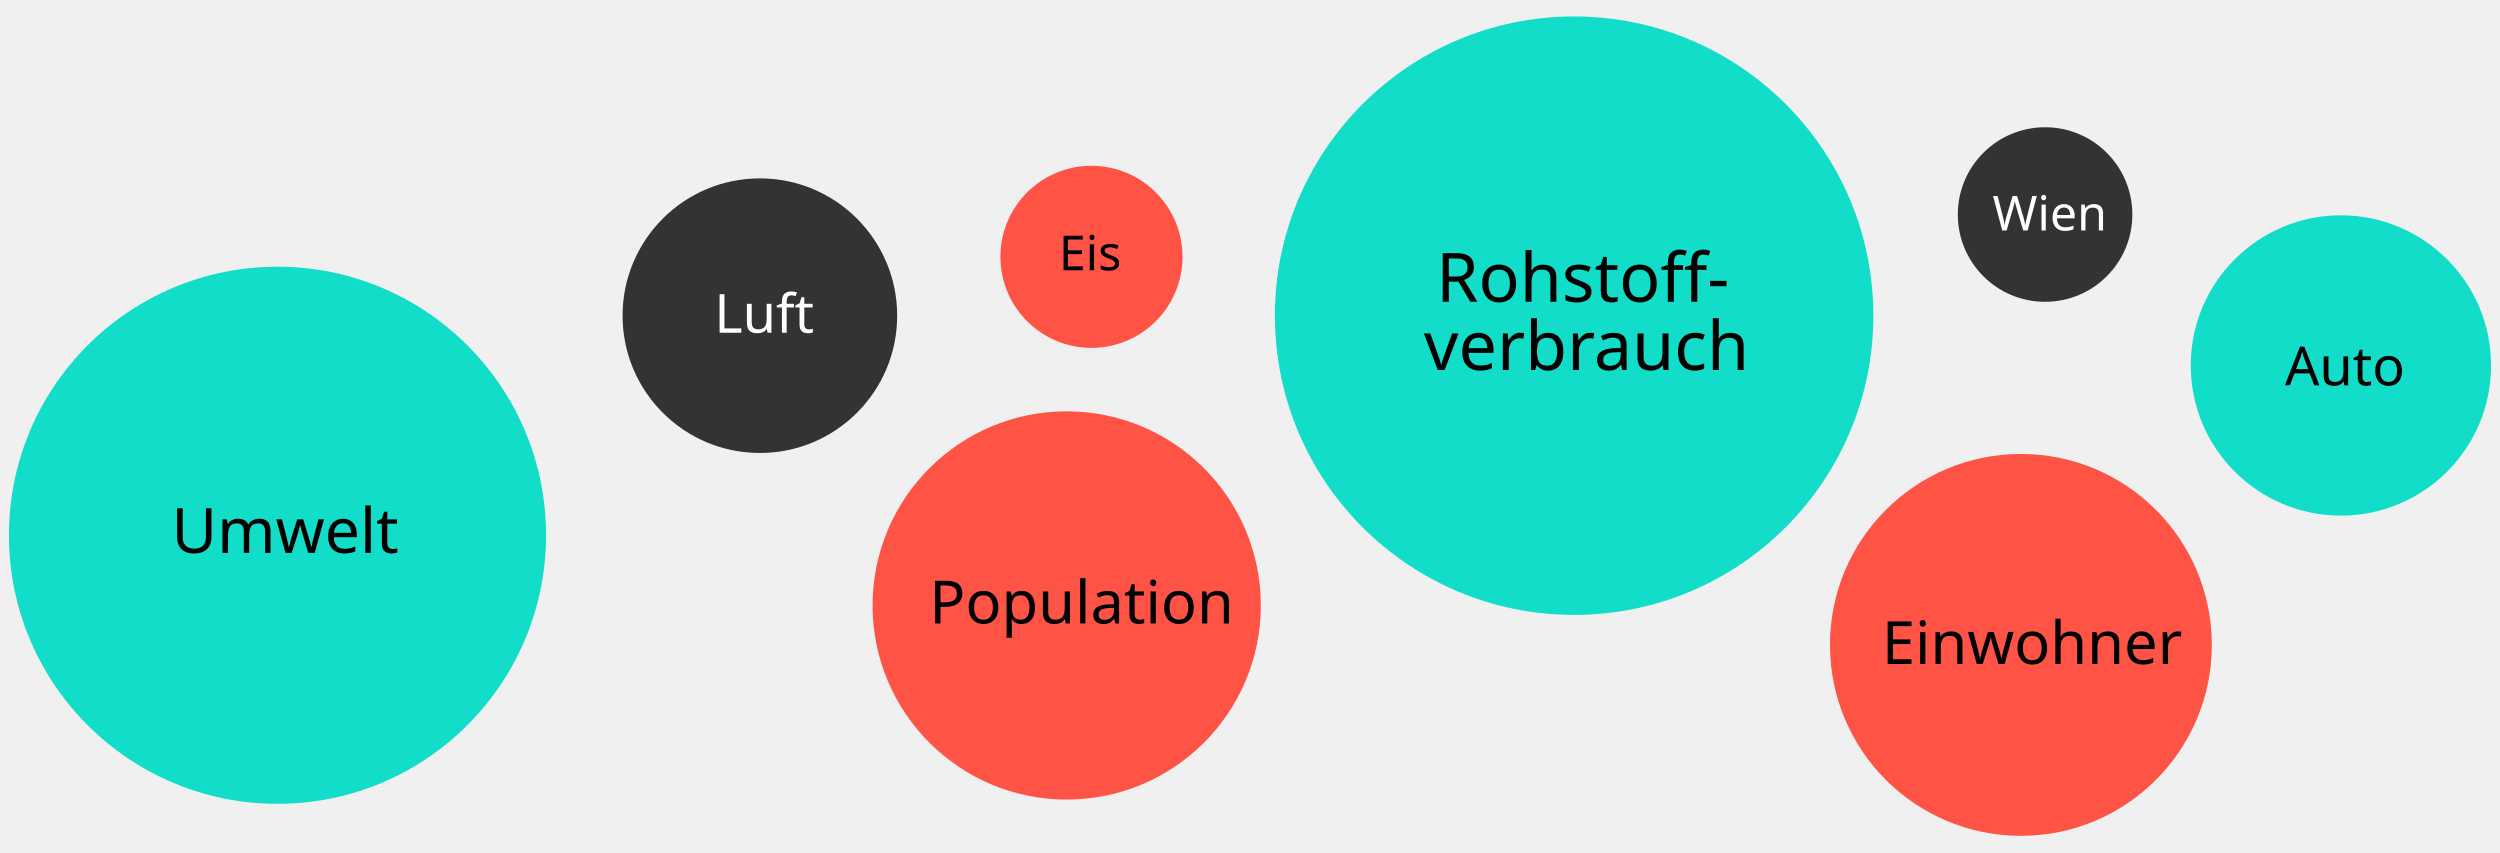
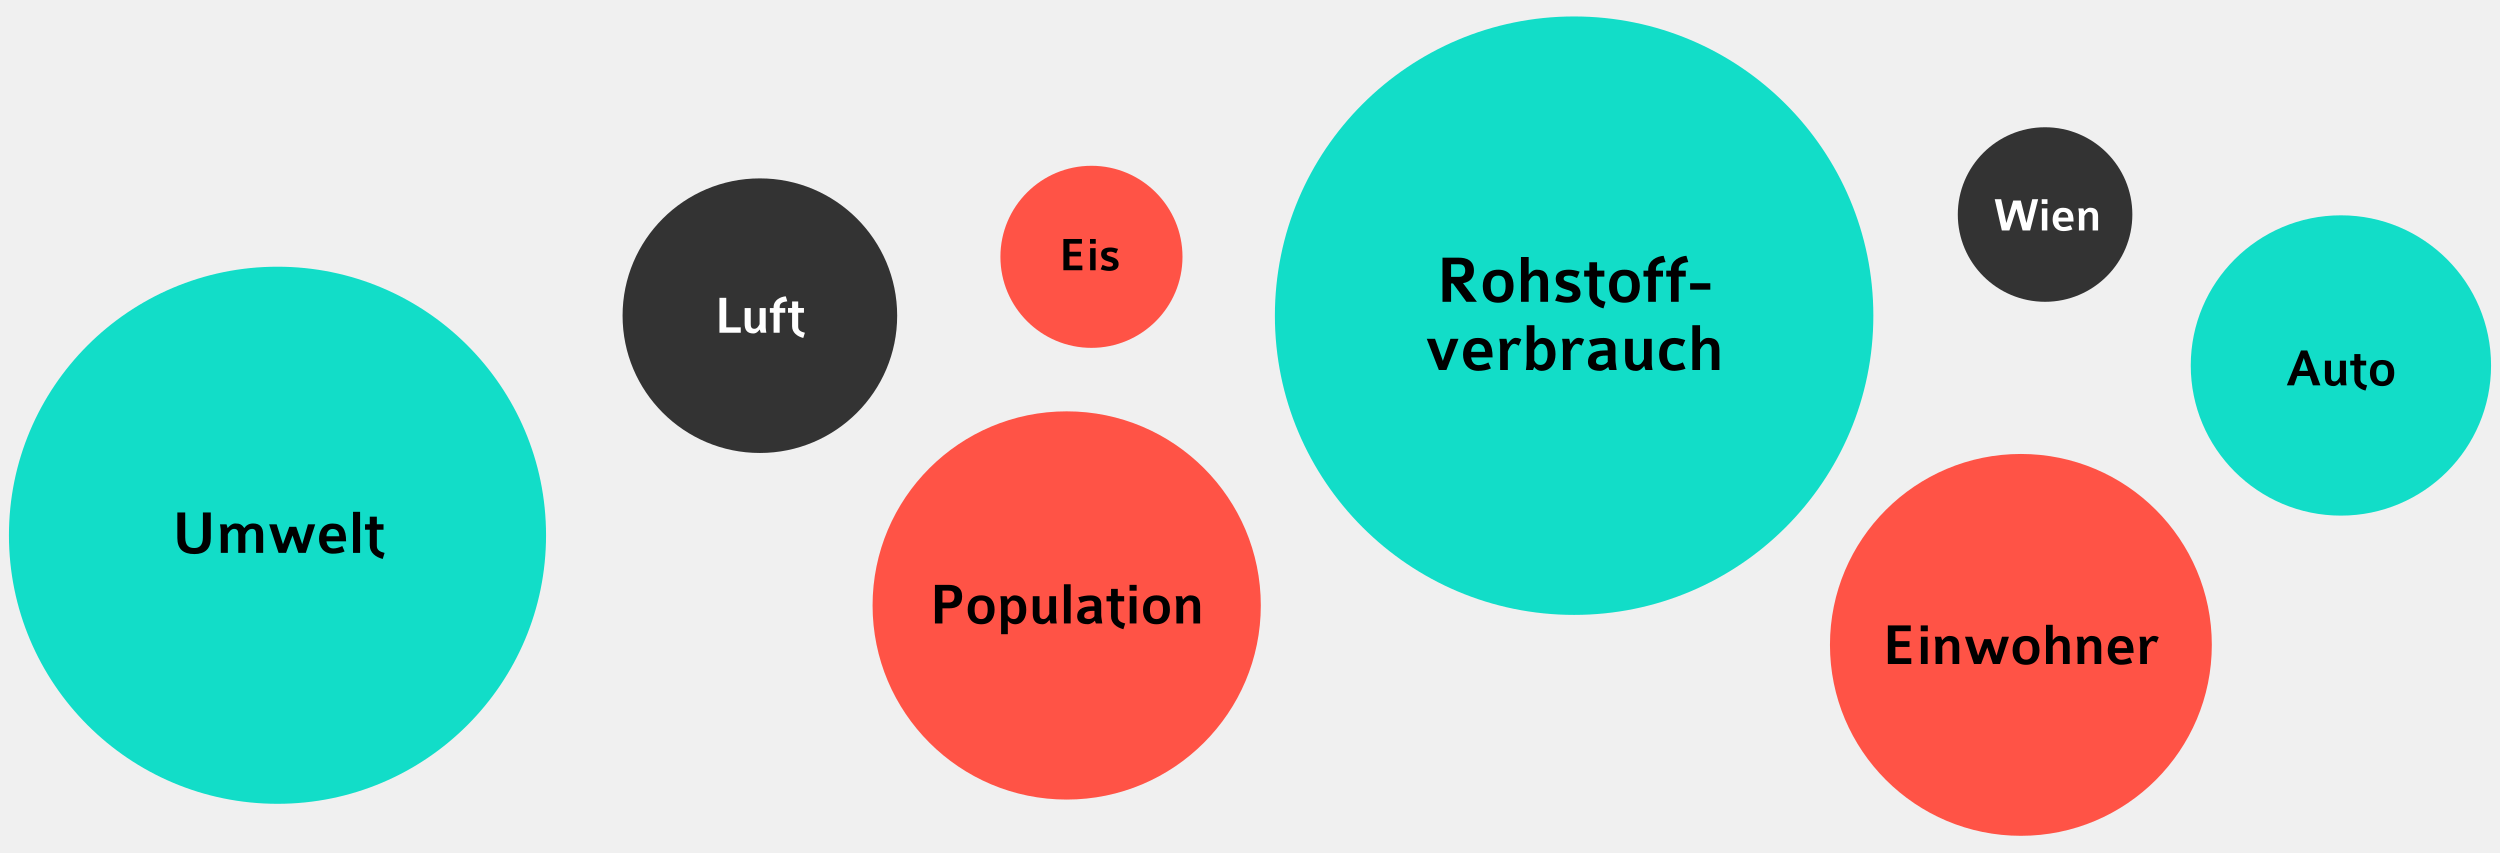
<svg xmlns="http://www.w3.org/2000/svg" version="1.1" id="Layer_1" x="0px" y="0px" width="880px" height="300px" viewBox="0 0 880 300" enable-background="new 0 0 880 300" xml:space="preserve">
-   <defs>
-     <style type="text/css">
-    
-     @font-face {
-         font-family: Colaborate-Medium, sans-serif;
-         src: url('../fonts/colaborate-medium.otf#colaborate-medium') format('otf');
-     }
-    
-  </style>
-   </defs>
  <circle fill="#12DDC8" cx="97.678" cy="188.411" r="94.532" />
  <circle fill="#333333" cx="267.475" cy="111.12" r="48.329" />
  <circle fill="#FF5346" cx="384.192" cy="90.403" r="32.046" />
  <circle fill="#FF5346" cx="375.475" cy="213.12" r="68.329" />
  <circle fill="#12DDC8" cx="554.089" cy="111.12" r="105.329" />
  <circle fill="#FF5346" cx="711.354" cy="227.001" r="67.208" />
  <circle fill="#333333" cx="719.867" cy="75.513" r="30.721" />
  <circle fill="#12DDC8" cx="824" cy="128.646" r="52.854" />
-   <text transform="matrix(1 0 0 1 60.3555 194.6191)" font-family="'Colaborate-Medium','sans-serif'" font-size="22">Umwelt</text>
-   <text transform="matrix(1 0 0 1 505.501 106.2344)">
-     <tspan x="0" y="0" font-family="'Colaborate-Medium','sans-serif'" font-size="24">Rohstoff-</tspan>
-     <tspan x="-4.284" y="24" font-family="'Colaborate-Medium'" font-size="24">verbrauch</tspan>
-   </text>
-   <text transform="matrix(1 0 0 1 662.4238 233.7266)" font-family="'Colaborate-Medium','sans-serif'" font-size="21">Einwohner</text>
-   <text transform="matrix(1 0 0 1 327.123 219.4512)" font-family="'Colaborate-Medium','sans-serif'" font-size="21">Population</text>
-   <text transform="matrix(1 0 0 1 251.458 117.123)" fill="#FFFFFF" font-family="'Colaborate-Medium','sans-serif'" font-size="19">Luft</text>
-   <text transform="matrix(1 0 0 1 372.7148 95.123)" font-family="'Colaborate-Medium','sans-serif'" font-size="17">Eis</text>
-   <text transform="matrix(1 0 0 1 701.3672 81.123)" fill="#FFFFFF" font-family="'Colaborate-Medium','sans-serif'" font-size="17">Wien</text>
-   <text transform="matrix(1 0 0 1 804.2881 135.646)" font-family="'Colaborate-Medium','sans-serif'" font-size="19">Auto</text>
+   <g>
+     <path d="M68.453,195.037c-4.071,0-6.029-1.871-6.029-5.678v-8.977h2.772v8.758   c0,3.189,1.474,3.762,3.257,3.762c1.737,0,2.97-0.945,2.97-3.762v-8.758h2.772v9.021   C74.195,193.188,72.127,195.037,68.453,195.037z" />
+     <path d="M90.146,194.619v-6.381c0-1.496-0.418-2.068-1.43-2.068c-1.188,0-1.98,0.99-2.354,2.002   v6.447H83.875v-6.381c0-1.672-0.462-2.068-1.54-2.068c-1.034,0-1.849,1.254-2.135,1.869v6.58h-2.486   v-7.746c0-0.836-0.198-1.562-0.264-2.311h2.288l0.396,1.344c0.352-0.508,1.452-1.65,2.662-1.65   c1.738,0,2.354,0.439,3.212,1.627c0.572-0.924,1.629-1.627,3.081-1.627   c2.376,0,3.542,1.254,3.542,3.938v6.426H90.146z" />
+     <path d="M107.635,194.619h-2.596l-2.068-6.162l-2.289,6.162h-2.618l-3.322-10.057h2.641l2.222,7.02   l2.223-6.139h2.442l2.112,6.139l2.024-7.02h2.552L107.635,194.619z" />
+     <path d="M114.916,190.549c0.198,1.605,1.034,2.508,2.42,2.508c0.946,0,2.091-0.33,3.146-0.857   l0.814,1.914c-1.21,0.549-2.75,0.791-4.137,0.791c-3.256,0-4.862-2.42-4.862-5.215   c0-2.332,1.056-5.412,4.774-5.412c3.499,0,4.753,2.068,4.753,6.271H114.916z M117.051,186.191   c-0.814,0-2.047,0.484-2.135,2.574h4.511C119.316,186.852,118.349,186.191,117.051,186.191z" />
+     <path d="M124.266,194.619v-14.457h2.486v14.457H124.266z" />
+     <path d="M134.716,196.754c-2.442-0.617-4.555-2.201-4.555-4.775v-5.502h-1.672v-1.936h1.672v-2.684   h2.486v2.684h2.354v1.936h-2.354v5.699c0,1.432,1.057,2.047,2.729,2.443L134.716,196.754z" />
+   </g>
+   <g>
+     <path d="M516.182,106.234l-4.729-6.457h-0.672v6.457h-3.024v-15.529h5.809   c2.473,0,5.257,0.816,5.257,4.488c0,2.088-0.937,4.032-3.841,4.488l4.896,6.553H516.182z    M513.686,93.033h-2.904v4.416h2.929c1.392,0,2.04-0.96,2.04-2.256S515.102,93.033,513.686,93.033z" />
+     <path d="M527.366,106.57c-3.961,0-5.425-2.712-5.425-5.881c0-3.048,1.488-5.76,5.425-5.76   c3.983,0,5.4,2.568,5.4,5.76C532.767,103.834,531.302,106.57,527.366,106.57z M527.366,97.018   c-1.729,0-2.641,0.984-2.641,3.672c0,2.473,0.816,3.793,2.641,3.793   c1.68,0,2.616-1.128,2.616-3.793C529.982,98.002,529.189,97.018,527.366,97.018z" />
+     <path d="M542.197,106.234v-7.032c0-1.08-0.096-2.185-1.704-2.185c-1.128,0-1.872,1.032-2.4,2.064   v7.152h-2.712V90.465h2.712v6.24c0.36-0.479,1.32-1.775,2.856-1.775   c3.217,0,3.961,1.872,3.961,4.393v6.912H542.197z" />
+     <path d="M551.604,106.57c-1.272,0-3-0.336-4.2-0.768l0.937-2.232   c1.224,0.456,2.04,0.912,3.312,0.912c1.681,0,1.896-0.576,1.896-1.225   c0-0.695-0.984-0.983-2.136-1.319c-1.705-0.505-3.793-1.177-3.793-3.745   c0-2.64,2.4-3.264,4.656-3.264c1.009,0,2.257,0.216,3.769,0.695l-0.936,2.232   c-1.104-0.504-1.729-0.84-2.809-0.84c-1.225,0-1.896,0.312-1.896,1.104   c0,0.72,0.912,1.008,2.04,1.344c1.704,0.528,3.889,1.2,3.889,3.769   S553.933,106.57,551.604,106.57z" />
+     <path d="M564.421,108.562c-2.664-0.672-4.969-2.4-4.969-5.208v-6.001h-1.823v-2.112h1.823v-2.928h2.713   v2.928h2.568v2.112h-2.568v6.217c0,1.56,1.152,2.232,2.976,2.664L564.421,108.562z" />
+     <path d="M571.812,106.57c-3.961,0-5.425-2.712-5.425-5.881c0-3.048,1.488-5.76,5.425-5.76   c3.983,0,5.4,2.568,5.4,5.76C577.213,103.834,575.748,106.57,571.812,106.57z M571.812,97.018   c-1.729,0-2.641,0.984-2.641,3.672c0,2.473,0.816,3.793,2.641,3.793   c1.68,0,2.616-1.128,2.616-3.793C574.429,98.002,573.636,97.018,571.812,97.018z" />
+     <path d="M582.877,94.737v0.528h2.496v2.088h-2.496v8.881h-2.713v-8.881h-1.656v-2.088h1.656v-0.312   c0-3.36,3.169-4.729,5.425-4.92l0.672,2.232C584.101,92.481,582.877,93.129,582.877,94.737z" />
+     <path d="M590.893,94.737v0.528h2.496v2.088h-2.496v8.881h-2.713v-8.881h-1.656v-2.088h1.656v-0.312   c0-3.36,3.169-4.729,5.425-4.92l0.672,2.232C592.116,92.481,590.893,93.129,590.893,94.737z" />
+     <path d="M594.924,101.962v-2.256h7.104v2.256H594.924z" />
+     <path d="M509.137,130.234h-2.664l-4.248-10.969h2.904l2.76,7.776l2.664-7.776h2.833L509.137,130.234z" />
+     <path d="M517.849,125.794c0.216,1.752,1.128,2.736,2.64,2.736c1.032,0,2.28-0.36,3.433-0.937   l0.888,2.089c-1.319,0.6-3,0.864-4.512,0.864c-3.553,0-5.305-2.641-5.305-5.689   c0-2.544,1.152-5.904,5.208-5.904c3.816,0,5.185,2.257,5.185,6.841H517.849z M520.177,121.042   c-0.889,0-2.232,0.527-2.328,2.808h4.92C522.648,121.762,521.593,121.042,520.177,121.042z" />
+     <path d="M534.576,121.689c-0.407-0.312-0.983-0.672-1.584-0.672c-1.271,0-1.968,2.017-2.232,2.664v6.553   h-2.712v-8.521c0-1.08-0.216-1.896-0.288-2.448h2.496l0.433,1.872   c0.384-0.696,1.56-2.208,2.736-2.208c0.912,0,1.439,0.191,2.088,0.527L534.576,121.689z" />
+     <path d="M542.617,130.547c-1.368,0-2.232-0.864-2.568-1.417l-0.433,1.104h-2.496   c0.168-1.296,0.288-1.968,0.288-3.36v-12.409h2.712v6.24c0.625-0.863,1.536-1.752,2.881-1.752   c3.288,0,4.536,2.688,4.536,5.736C547.537,127.834,545.905,130.547,542.617,130.547z M542.497,121.042   c-1.177,0-1.849,1.08-2.425,2.111v3.769c0.48,1.032,1.177,1.536,2.112,1.536   c1.368,0,2.568-0.815,2.568-3.72C544.753,121.762,543.721,121.042,542.497,121.042z" />
+     <path d="M556.681,121.689c-0.407-0.312-0.983-0.672-1.584-0.672c-1.271,0-1.968,2.017-2.232,2.664v6.553   h-2.712v-8.521c0-1.08-0.216-1.896-0.288-2.448h2.496l0.433,1.872   c0.384-0.696,1.56-2.208,2.736-2.208c0.912,0,1.439,0.191,2.088,0.527L556.681,121.689z" />
+     <path d="M566.496,130.234l-0.407-1.104c-0.601,0.576-1.656,1.417-2.856,1.417   c-2.784,0-4.272-1.104-4.272-3.192c0-2.232,1.344-4.009,6.024-4.009h0.912v-0.528   c0-0.84-0.168-1.775-1.561-1.775c-1.512,0-2.952,0.456-4.008,0.96l-0.937-2.232   c1.465-0.528,3.36-0.816,5.089-0.816c2.424,0,4.152,1.104,4.152,3.505v4.416   c0,0.864,0.288,2.137,0.432,3.36H566.496z M565.921,125.17h-0.601c-2.592,0-3.528,0.744-3.528,2.064   c0,0.936,0.937,1.224,1.944,1.224s1.752-0.528,2.185-1.128V125.17z" />
+     <path d="M579.191,130.234l-0.432-1.44c-0.456,0.48-1.296,1.776-2.832,1.776   c-3.049,0-3.889-1.872-3.889-4.393v-6.912h2.712v7.032c0,1.057,0.12,2.185,1.633,2.185   c1.128,0,1.8-1.032,2.304-2.064v-7.152h2.713v8.641c0,0.912,0.191,1.561,0.288,2.328H579.191z" />
+     <path d="M589.44,130.547c-3.601,0-5.425-2.353-5.425-5.713c0-3.553,1.776-5.881,5.496-5.881   c0.984,0,2.904,0.456,3.696,0.769l-0.936,2.232c-0.816-0.408-1.969-0.912-2.784-0.912   c-1.824,0-2.688,0.983-2.688,3.792c0,2.568,1.032,3.624,2.664,3.624c0.744,0,1.968-0.432,2.904-0.912   l0.937,2.232C592.464,130.187,590.28,130.547,589.44,130.547z" />
+     <path d="M602.52,130.234v-7.032c0-1.08-0.096-2.185-1.704-2.185c-1.128,0-1.872,1.032-2.4,2.064   v7.152h-2.712v-15.77h2.712v6.24c0.36-0.479,1.32-1.775,2.856-1.775   c3.217,0,3.961,1.872,3.961,4.393v6.912H602.52z" />
+   </g>
+   <g>
+     <path d="M664.523,233.727v-13.584h8.062v2.035h-5.417v3.508h4.976v2.035h-4.976v3.969h5.606v2.037   H664.523z" />
+     <path d="M676.095,222.199v-2.057h2.499v2.057H676.095z M676.158,233.727v-9.596h2.372v9.596H676.158z" />
+     <path d="M687.286,233.727v-6.152c0-0.945-0.084-1.91-1.491-1.91c-0.986,0-1.658,0.902-2.1,1.805   v6.258h-2.372v-7.559c0-0.799-0.168-1.365-0.252-2.037h2.184l0.378,1.26   c0.398-0.42,1.218-1.553,2.562-1.553c2.813,0,3.464,1.637,3.464,3.842v6.047H687.286z" />
+     <path d="M703.979,233.727h-2.478l-1.974-5.879l-2.184,5.879h-2.499l-3.17-9.596h2.52l2.121,6.697   l2.12-5.857h2.331l2.016,5.857l1.932-6.697h2.436L703.979,233.727z" />
+     <path d="M713.18,234.02c-3.465,0-4.746-2.371-4.746-5.143c0-2.668,1.303-5.039,4.746-5.039   c3.484,0,4.724,2.246,4.724,5.039C717.903,231.627,716.623,234.02,713.18,234.02z M713.18,225.664   c-1.512,0-2.311,0.861-2.311,3.213c0,2.162,0.715,3.316,2.311,3.316   c1.469,0,2.288-0.986,2.288-3.316C715.468,226.525,714.775,225.664,713.18,225.664z" />
+     <path d="M726.157,233.727v-6.152c0-0.945-0.084-1.91-1.491-1.91c-0.986,0-1.637,0.902-2.1,1.805   v6.258h-2.372v-13.795h2.372v5.459c0.315-0.42,1.155-1.553,2.499-1.553   c2.813,0,3.464,1.637,3.464,3.842v6.047H726.157z" />
+     <path d="M737.266,233.727v-6.152c0-0.945-0.084-1.91-1.49-1.91c-0.987,0-1.659,0.902-2.1,1.805   v6.258h-2.373v-7.559c0-0.799-0.168-1.365-0.252-2.037h2.184l0.378,1.26   c0.399-0.42,1.218-1.553,2.562-1.553c2.813,0,3.465,1.637,3.465,3.842v6.047H737.266z" />
+     <path d="M744.427,229.842c0.188,1.533,0.987,2.395,2.31,2.395c0.902,0,1.994-0.316,3.002-0.82   l0.777,1.828c-1.154,0.523-2.625,0.756-3.947,0.756c-3.107,0-4.641-2.311-4.641-4.977   c0-2.227,1.008-5.166,4.557-5.166c3.338,0,4.535,1.975,4.535,5.984H744.427z M746.463,225.686   c-0.776,0-1.952,0.461-2.036,2.455h4.304C748.626,226.314,747.702,225.686,746.463,225.686z" />
+     <path d="M759.063,226.252c-0.356-0.273-0.86-0.588-1.386-0.588c-1.113,0-1.722,1.764-1.953,2.33   v5.732h-2.372v-7.453c0-0.945-0.188-1.66-0.252-2.143h2.184l0.378,1.639   c0.336-0.609,1.365-1.932,2.394-1.932c0.798,0,1.26,0.168,1.827,0.461L759.063,226.252z" />
+   </g>
+   <g>
+     <path d="M334.094,214.139h-2.352v5.312h-2.646v-13.584h4.767c2.771,0,4.808,0.965,4.808,4.072   C338.671,213.026,336.823,214.139,334.094,214.139z M333.82,207.903h-2.078v4.199h2.184   c1.134,0,2.058-0.483,2.058-2.163C335.983,208.071,334.892,207.903,333.82,207.903z" />
+     <path d="M345.371,219.745c-3.465,0-4.746-2.372-4.746-5.144c0-2.667,1.303-5.039,4.746-5.039   c3.484,0,4.724,2.246,4.724,5.039C350.095,217.352,348.814,219.745,345.371,219.745z M345.371,211.389   c-1.512,0-2.311,0.861-2.311,3.213c0,2.162,0.715,3.316,2.311,3.316   c1.469,0,2.288-0.986,2.288-3.316C347.659,212.25,346.967,211.389,345.371,211.389z" />
+     <path d="M357.277,219.745c-0.902,0-1.973-0.483-2.52-1.239v4.725h-2.372v-10.436   c0-1.217-0.104-1.805-0.252-2.939h2.184l0.42,1.26c0.42-0.588,1.196-1.553,2.394-1.553   c3.002,0,4.115,2.393,4.115,5.144C361.246,217.373,360.028,219.745,357.277,219.745z M356.564,211.389   c-0.819,0-1.428,0.882-1.848,1.785v3.359c0.504,0.902,1.196,1.385,2.12,1.385   c1.071,0,1.974-0.65,1.974-3.254C358.811,212.123,358.013,211.389,356.564,211.389z" />
+     <path d="M369.793,219.451l-0.378-1.26c-0.399,0.42-1.134,1.554-2.478,1.554   c-2.666,0-3.401-1.638-3.401-3.843v-6.047h2.372v6.152c0,0.924,0.105,1.91,1.428,1.91   c0.987,0,1.575-0.902,2.016-1.805v-6.258h2.373v7.559c0,0.799,0.168,1.365,0.252,2.037H369.793z" />
+     <path d="M374.498,219.451v-13.795h2.373v13.795H374.498z" />
+     <path d="M385.752,219.451l-0.356-0.966c-0.524,0.504-1.448,1.239-2.499,1.239   c-2.436,0-3.736-0.967-3.736-2.793c0-1.953,1.176-3.506,5.27-3.506h0.798v-0.463   c0-0.734-0.147-1.553-1.364-1.553c-1.323,0-2.583,0.398-3.507,0.84l-0.819-1.953   c1.281-0.462,2.939-0.714,4.451-0.714c2.121,0,3.633,0.966,3.633,3.065v3.863   c0,0.756,0.252,1.869,0.378,2.939H385.752z M385.248,215.021h-0.524c-2.268,0-3.087,0.65-3.087,1.805   c0,0.819,0.819,1.071,1.701,1.071s1.533-0.462,1.91-0.987V215.021z" />
+     <path d="M395.434,221.488c-2.33-0.588-4.346-2.1-4.346-4.557v-5.249h-1.596v-1.848h1.596v-2.562h2.372   v2.562h2.247v1.848h-2.247v5.438c0,1.364,1.008,1.952,2.604,2.33L395.434,221.488z" />
+     <path d="M397.598,207.924v-2.057h2.498v2.057H397.598z M397.66,219.451v-9.596h2.373v9.596H397.66z" />
+     <path d="M407.088,219.745c-3.464,0-4.744-2.372-4.744-5.144c0-2.667,1.301-5.039,4.744-5.039   c3.486,0,4.725,2.246,4.725,5.039C411.812,217.352,410.531,219.745,407.088,219.745z M407.088,211.389   c-1.512,0-2.309,0.861-2.309,3.213c0,2.162,0.713,3.316,2.309,3.316c1.471,0,2.289-0.986,2.289-3.316   C409.377,212.25,408.684,211.389,407.088,211.389z" />
+     <path d="M420.065,219.451v-6.152c0-0.944-0.084-1.91-1.491-1.91c-0.986,0-1.658,0.902-2.1,1.806   v6.257h-2.372v-7.559c0-0.798-0.168-1.365-0.252-2.037h2.184l0.378,1.26   c0.398-0.42,1.218-1.553,2.562-1.553c2.813,0,3.464,1.637,3.464,3.842v6.047H420.065z" />
+   </g>
+   <g>
+     <path fill="#FFFFFF" d="M253.244,117.123v-12.291h2.394v10.392h5.11v1.899H253.244z" />
+     <path fill="#FFFFFF" d="M267.778,117.123l-0.342-1.14c-0.361,0.38-1.026,1.405-2.242,1.405   c-2.412,0-3.077-1.481-3.077-3.477v-5.471h2.146v5.566c0,0.836,0.095,1.729,1.292,1.729   c0.893,0,1.425-0.817,1.823-1.634v-5.661h2.147v6.839c0,0.722,0.151,1.235,0.228,1.843H267.778z" />
+     <path fill="#FFFFFF" d="M274.446,108.023v0.418h1.977v1.652h-1.977v7.029h-2.146v-7.029h-1.311v-1.652h1.311   v-0.247c0-2.659,2.508-3.742,4.294-3.895l0.531,1.767C275.416,106.237,274.446,106.751,274.446,108.023z   " />
+     <path fill="#FFFFFF" d="M282.75,118.966c-2.108-0.532-3.933-1.899-3.933-4.122v-4.75h-1.443v-1.672h1.443   v-2.317h2.147v2.317h2.032v1.672h-2.032v4.921c0,1.234,0.911,1.767,2.355,2.108L282.75,118.966z" />
+   </g>
+   <g>
+     <path d="M374.312,95.123V84.125h6.527v1.649h-4.386v2.838h4.029v1.649h-4.029v3.213h4.539v1.648H374.312z" />
+     <path d="M383.68,85.791V84.125h2.022v1.666H383.68z M383.73,95.123v-7.769h1.921v7.769H383.73z" />
+     <path d="M390.412,95.361c-0.901,0-2.125-0.238-2.976-0.544l0.663-1.581   c0.867,0.323,1.445,0.646,2.346,0.646c1.19,0,1.343-0.407,1.343-0.866   c0-0.493-0.696-0.697-1.513-0.936c-1.207-0.356-2.686-0.833-2.686-2.651   c0-1.87,1.7-2.312,3.298-2.312c0.714,0,1.598,0.152,2.669,0.492l-0.663,1.581   c-0.782-0.356-1.224-0.595-1.989-0.595c-0.866,0-1.343,0.221-1.343,0.782   c0,0.51,0.646,0.714,1.445,0.951c1.207,0.374,2.754,0.851,2.754,2.669   C393.761,94.817,392.061,95.361,390.412,95.361z" />
+   </g>
+   <g>
+     <path fill="#FFFFFF" d="M714.609,81.123h-2.652l-2.142-7.684l-2.516,7.684h-2.651L702.149,70.125h2.261   l1.836,8.397l2.413-7.938h2.652l2.006,7.938l2.022-8.397h2.091L714.609,81.123z" />
+     <path fill="#FFFFFF" d="M718.69,71.791V70.125h2.022v1.666H718.69z M718.741,81.123v-7.769h1.921v7.769   H718.741z" />
+     <path fill="#FFFFFF" d="M724.556,77.979c0.152,1.24,0.799,1.938,1.87,1.938   c0.73,0,1.614-0.255,2.431-0.663l0.629,1.479c-0.936,0.425-2.125,0.611-3.196,0.611   c-2.516,0-3.757-1.869-3.757-4.028c0-1.802,0.816-4.182,3.689-4.182c2.702,0,3.671,1.598,3.671,4.845   H724.556z M726.204,74.612c-0.629,0-1.581,0.374-1.648,1.989h3.484   C727.955,75.123,727.207,74.612,726.204,74.612z" />
+     <path fill="#FFFFFF" d="M736.607,81.123v-4.98c0-0.765-0.067-1.547-1.207-1.547   c-0.799,0-1.343,0.73-1.699,1.462v5.065h-1.921v-6.119c0-0.646-0.136-1.105-0.204-1.649h1.768   l0.307,1.021c0.322-0.34,0.985-1.258,2.073-1.258c2.278,0,2.805,1.325,2.805,3.11v4.896H736.607z" />
+   </g>
+   <g>
+     <path d="M814.146,135.646l-1.102-3.286h-4.389l-1.158,3.286h-2.546l4.996-12.291h2.204l4.635,12.291   H814.146z M810.937,126.014l-1.615,4.541h3.116L810.937,126.014z" />
+     <path d="M824.027,135.646l-0.342-1.14c-0.361,0.38-1.026,1.405-2.242,1.405   c-2.412,0-3.077-1.481-3.077-3.477v-5.471h2.146v5.566c0,0.836,0.095,1.729,1.292,1.729   c0.893,0,1.425-0.817,1.823-1.634v-5.661h2.147v6.839c0,0.722,0.151,1.235,0.228,1.843H824.027z" />
+     <path d="M832.653,137.489c-2.108-0.532-3.933-1.899-3.933-4.122v-4.75h-1.443v-1.672h1.443v-2.317h2.147   v2.317h2.032v1.672h-2.032v4.921c0,1.234,0.911,1.767,2.355,2.108L832.653,137.489z" />
+     <path d="M838.506,135.912c-3.135,0-4.294-2.146-4.294-4.654c0-2.412,1.179-4.559,4.294-4.559   c3.153,0,4.274,2.032,4.274,4.559C842.78,133.747,841.621,135.912,838.506,135.912z M838.506,128.351   c-1.368,0-2.09,0.779-2.09,2.906c0,1.957,0.646,3.002,2.09,3.002c1.33,0,2.07-0.893,2.07-3.002   C840.576,129.13,839.949,128.351,838.506,128.351z" />
+   </g>
</svg>
